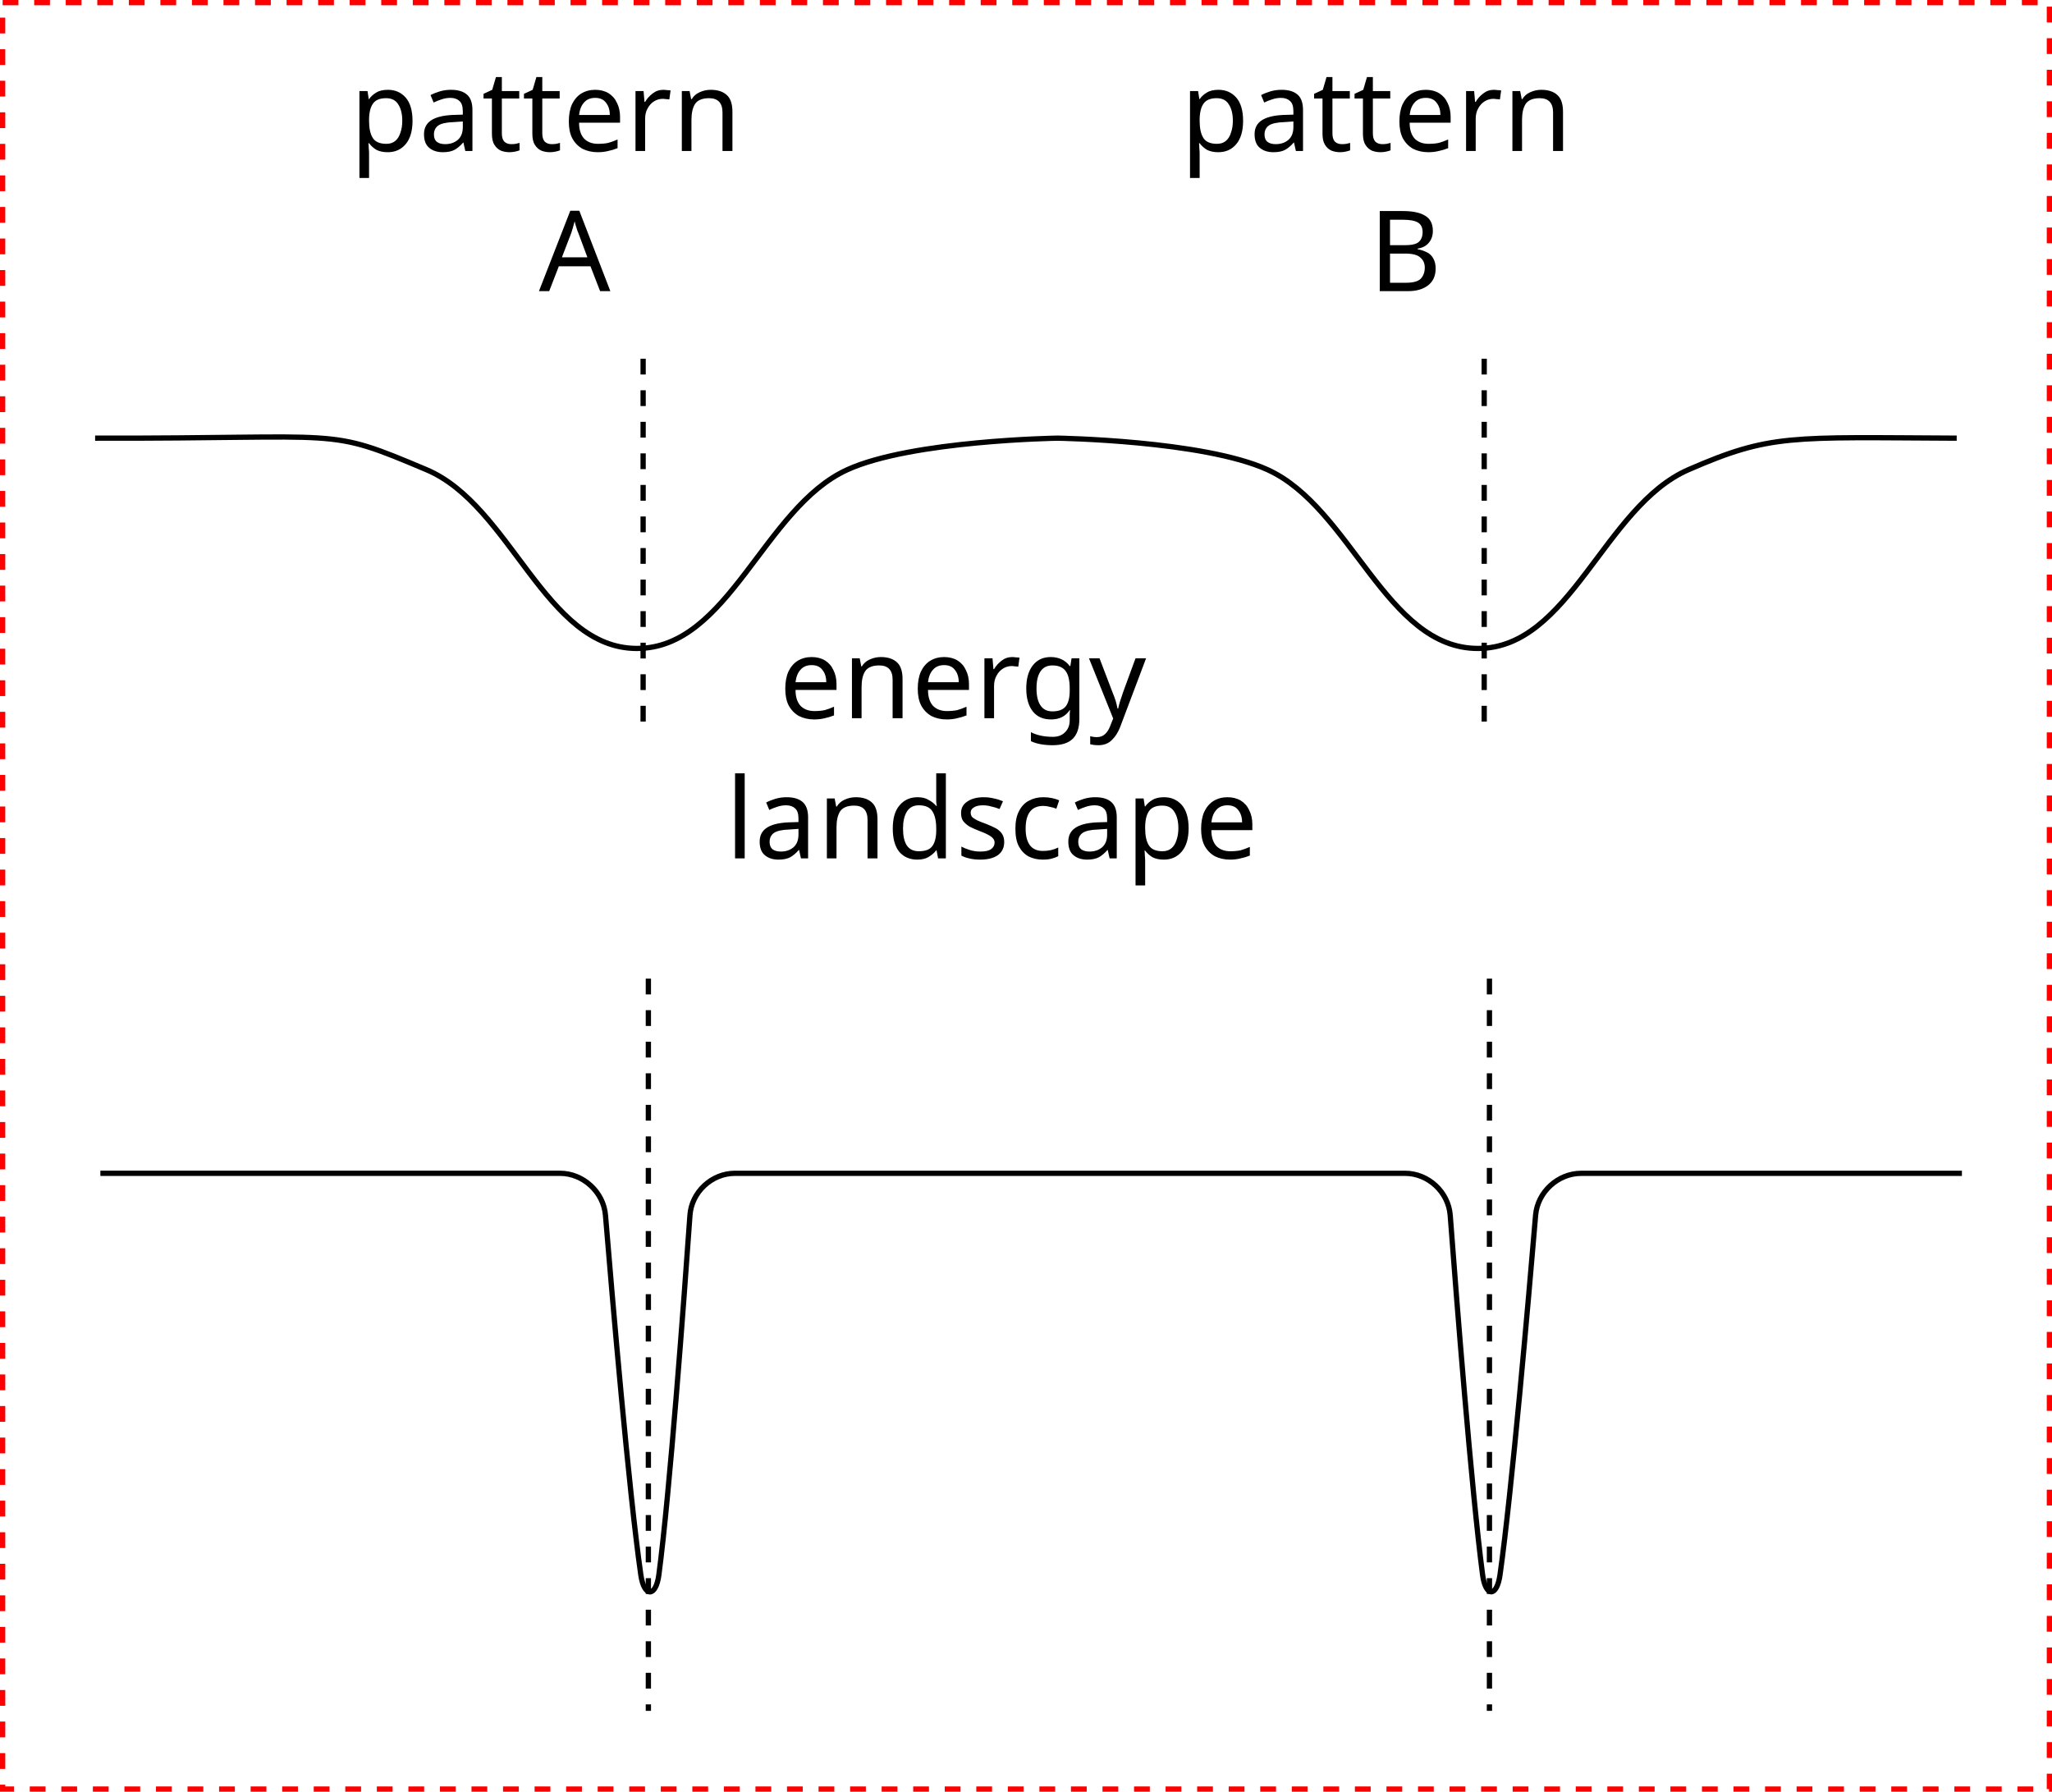
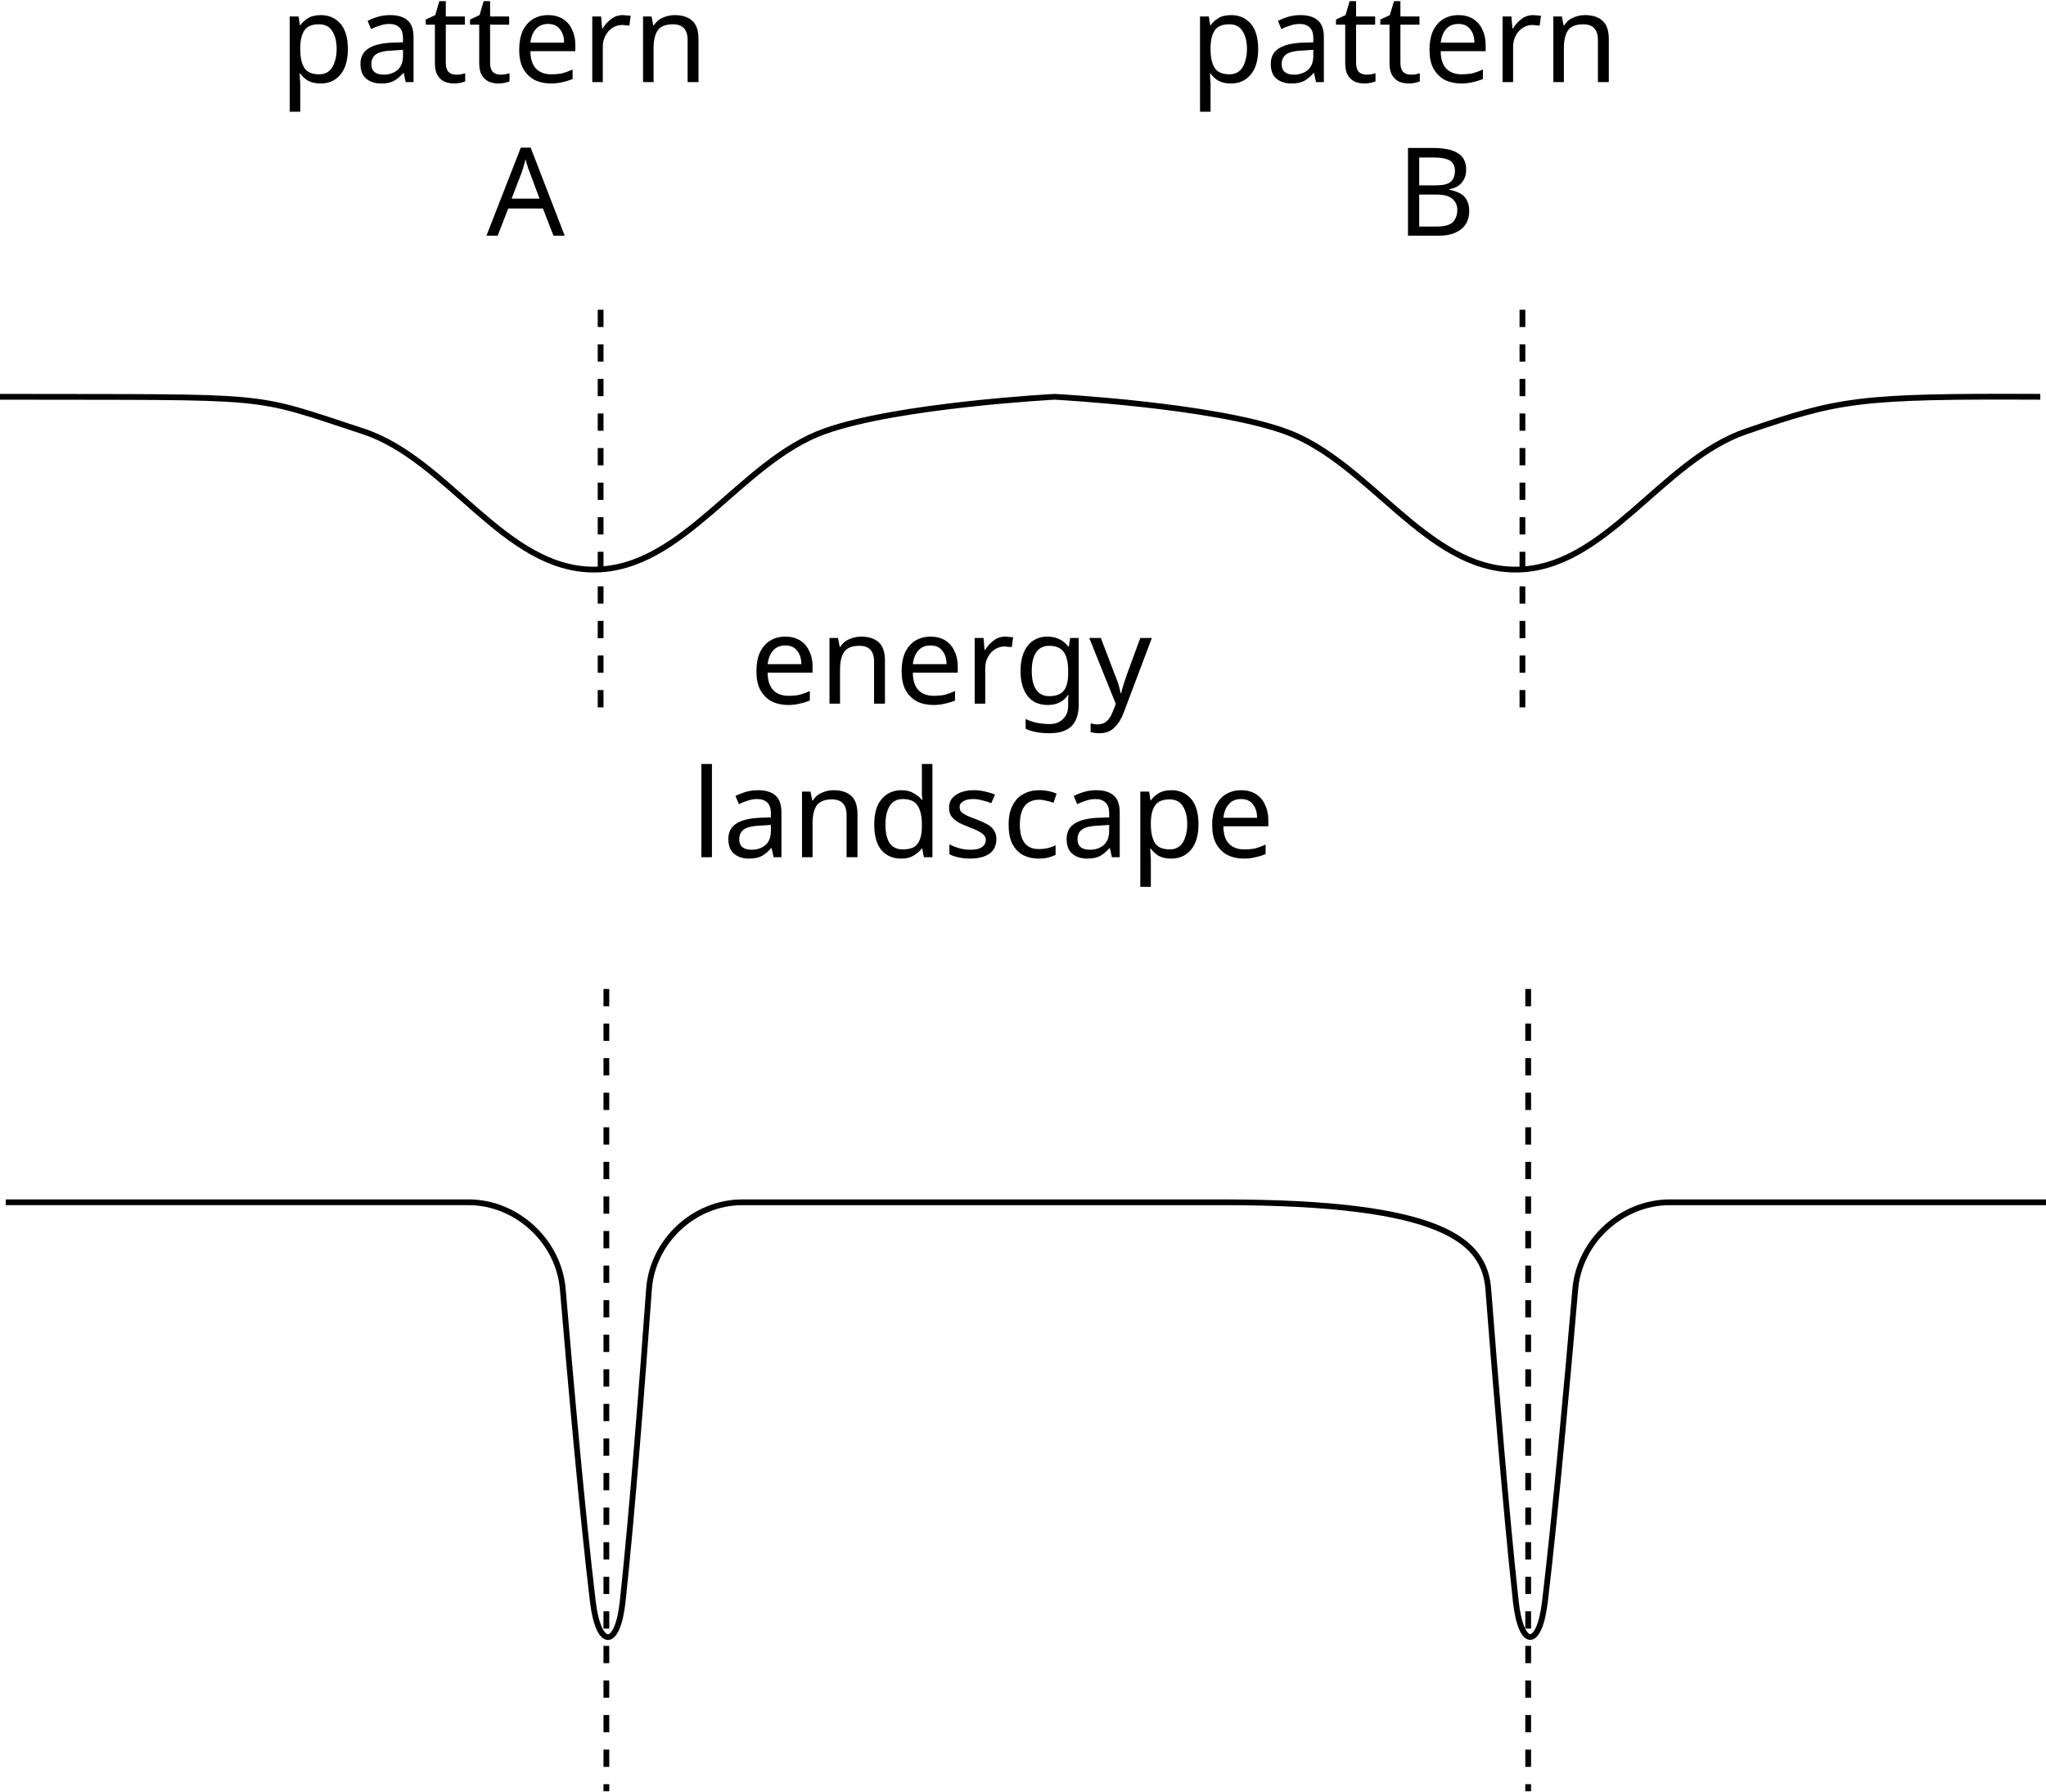
- <svg xmlns="http://www.w3.org/2000/svg" width="103.281mm" height="90.171mm" viewBox="0 0 103.281 90.171" version="1.1" id="svg14267">
+ <svg xmlns="http://www.w3.org/2000/svg" width="93.96mm" height="82.276mm" viewBox="0 0 93.96 82.276" version="1.1" id="svg14267">
  <defs id="defs14264">
    </defs>
-   <g id="layer1" transform="translate(-52.34641,-80.45695)">
-     <path style="fill:none;stroke:#000000;stroke-width:0.265;stroke-linecap:butt;stroke-linejoin:miter;stroke-dasharray:none;stroke-opacity:1" d="m 57.134,102.508 c 12.795,0.029 11.533,-0.585 16.677,1.587 4.267,1.802 5.96,8.996 10.592,8.996 4.632,0 6.375,-7.079 10.592,-8.996 3.245,-1.475 10.575,-1.587 10.575,-1.587 0,0 7.33,0.113 10.575,1.587 4.217,1.916 5.96,8.996 10.592,8.996 4.632,0 6.344,-7.147 10.592,-8.996 4.155,-1.809 5.103,-1.625 13.502,-1.587" id="path14334" />
+   <g id="layer1" transform="translate(-57.13323,-84.2828)">
+     <path style="fill:none;stroke:#000000;stroke-width:0.265;stroke-linecap:butt;stroke-linejoin:miter;stroke-dasharray:none;stroke-opacity:1" d="m 57.134,102.508 c 12.795,0.029 11.372,-0.156 16.677,1.587 3.911,1.285 6.475,6.35 10.592,6.35 4.116,0 6.717,-4.96 10.592,-6.35 3.355,-1.204 10.575,-1.587 10.575,-1.587 0,0 7.22,0.384 10.575,1.587 3.875,1.39 6.475,6.35 10.592,6.35 4.116,0 6.695,-5.022 10.592,-6.35 4.289,-1.462 5.103,-1.625 13.502,-1.587" id="path14334" />
    <path style="fill:none;stroke:#000000;stroke-width:0.265px;stroke-linecap:butt;stroke-linejoin:miter;stroke-dasharray:0.794, 0.794;stroke-dashoffset:0;stroke-opacity:1" d="M 84.716,98.51 V 117.368" id="path14356" />
    <path style="fill:none;stroke:#000000;stroke-width:0.265px;stroke-linecap:butt;stroke-linejoin:miter;stroke-dasharray:0.794, 0.794;stroke-dashoffset:0;stroke-opacity:1" d="M 127.049,98.51 V 117.368" id="path14356-0" />
    <text xml:space="preserve" style="font-weight:300;font-size:5.644px;line-height:1.25;font-family:'Alibaba PuHuiTi';-inkscape-font-specification:'Alibaba PuHuiTi, Light';letter-spacing:0px;word-spacing:0px;stroke-width:0.265" x="84.946" y="88.053" id="text14862">
      <tspan id="tspan14860" style="text-align:center;text-anchor:middle;stroke-width:0.265" x="84.946" y="88.053">pattern</tspan>
      <tspan style="text-align:center;text-anchor:middle;stroke-width:0.265" x="84.946" y="95.109" id="tspan14864">A</tspan>
    </text>
    <text xml:space="preserve" style="font-weight:300;font-size:5.644px;line-height:1.25;font-family:'Alibaba PuHuiTi';-inkscape-font-specification:'Alibaba PuHuiTi, Light';letter-spacing:0px;word-spacing:0px;stroke-width:0.265" x="126.75" y="88.053" id="text14862-9">
      <tspan id="tspan14860-1" style="text-align:center;text-anchor:middle;stroke-width:0.265" x="126.75" y="88.053">pattern</tspan>
      <tspan style="text-align:center;text-anchor:middle;stroke-width:0.265" x="126.75" y="95.109" id="tspan14864-7">B</tspan>
    </text>
    <text xml:space="preserve" style="font-weight:300;font-size:5.644px;line-height:1.25;font-family:'Alibaba PuHuiTi';-inkscape-font-specification:'Alibaba PuHuiTi, Light';letter-spacing:0px;word-spacing:0px;stroke-width:0.265" x="105.935" y="116.598" id="text14900">
      <tspan id="tspan14898" style="text-align:center;text-anchor:middle;stroke-width:0.265" x="105.935" y="116.598">energy</tspan>
      <tspan style="text-align:center;text-anchor:middle;stroke-width:0.265" x="105.935" y="123.654" id="tspan14902">landscape</tspan>
    </text>
-     <path style="fill:none;stroke:#000000;stroke-width:0.265;stroke-linecap:butt;stroke-linejoin:miter;stroke-dasharray:none;stroke-opacity:1" d="m 57.398,139.505 h 23.135 c 1.169,0 2.192,0.945 2.288,2.11 0.352,4.269 1.175,13.882 1.779,18.095 0.164,1.146 0.758,1.145 0.909,4.9e-4 0.555,-4.212 1.263,-13.824 1.564,-18.094 0.082,-1.166 1.094,-2.111 2.263,-2.111 l 3.682,0 h 10.699 11.467 7.881 c 1.169,0 2.185,0.945 2.273,2.111 0.322,4.267 1.074,13.869 1.629,18.086 0.151,1.148 0.718,1.151 0.879,0.005 0.593,-4.215 1.431,-13.825 1.79,-18.092 0.098,-1.165 1.123,-2.109 2.292,-2.109 h 19.165" id="path14334-7" />
+     <path style="fill:none;stroke:#000000;stroke-width:0.265;stroke-linecap:butt;stroke-linejoin:miter;stroke-dasharray:none;stroke-opacity:1" d="M 57.398,139.505 H 78.65 c 2.209,0 4.142,1.785 4.328,3.987 0.343,4.061 0.898,10.317 1.38,14.351 0.261,2.179 1.136,2.178 1.371,-0.002 0.435,-4.032 0.915,-10.285 1.209,-14.345 0.16,-2.203 2.071,-3.99 4.281,-3.99 h 10.614 11.467 c 10.143,0 12.011,1.786 12.181,3.989 0.314,4.057 0.821,10.305 1.263,14.338 0.24,2.183 1.081,2.187 1.34,0.007 0.479,-4.033 1.042,-10.288 1.392,-14.348 0.19,-2.201 2.126,-3.986 4.335,-3.986 h 17.282" id="path14334-7" />
    <path style="fill:none;stroke:#000000;stroke-width:0.265px;stroke-linecap:butt;stroke-linejoin:miter;stroke-dasharray:0.794, 0.794;stroke-dashoffset:0;stroke-opacity:1" d="m 84.98,129.708 v 36.85" id="path14356-1" />
    <path style="fill:none;stroke:#000000;stroke-width:0.265px;stroke-linecap:butt;stroke-linejoin:miter;stroke-dasharray:0.794, 0.794;stroke-dashoffset:0;stroke-opacity:1" d="m 127.313,129.708 v 36.85" id="path14356-0-1" />
-     <rect style="fill:none;stroke:#ff0000;stroke-width:0.265;stroke-dasharray:0.794, 0.794;stroke-dashoffset:0" id="rect15038" width="103.017" height="89.906" x="52.479" y="80.589" />
  </g>
</svg>
